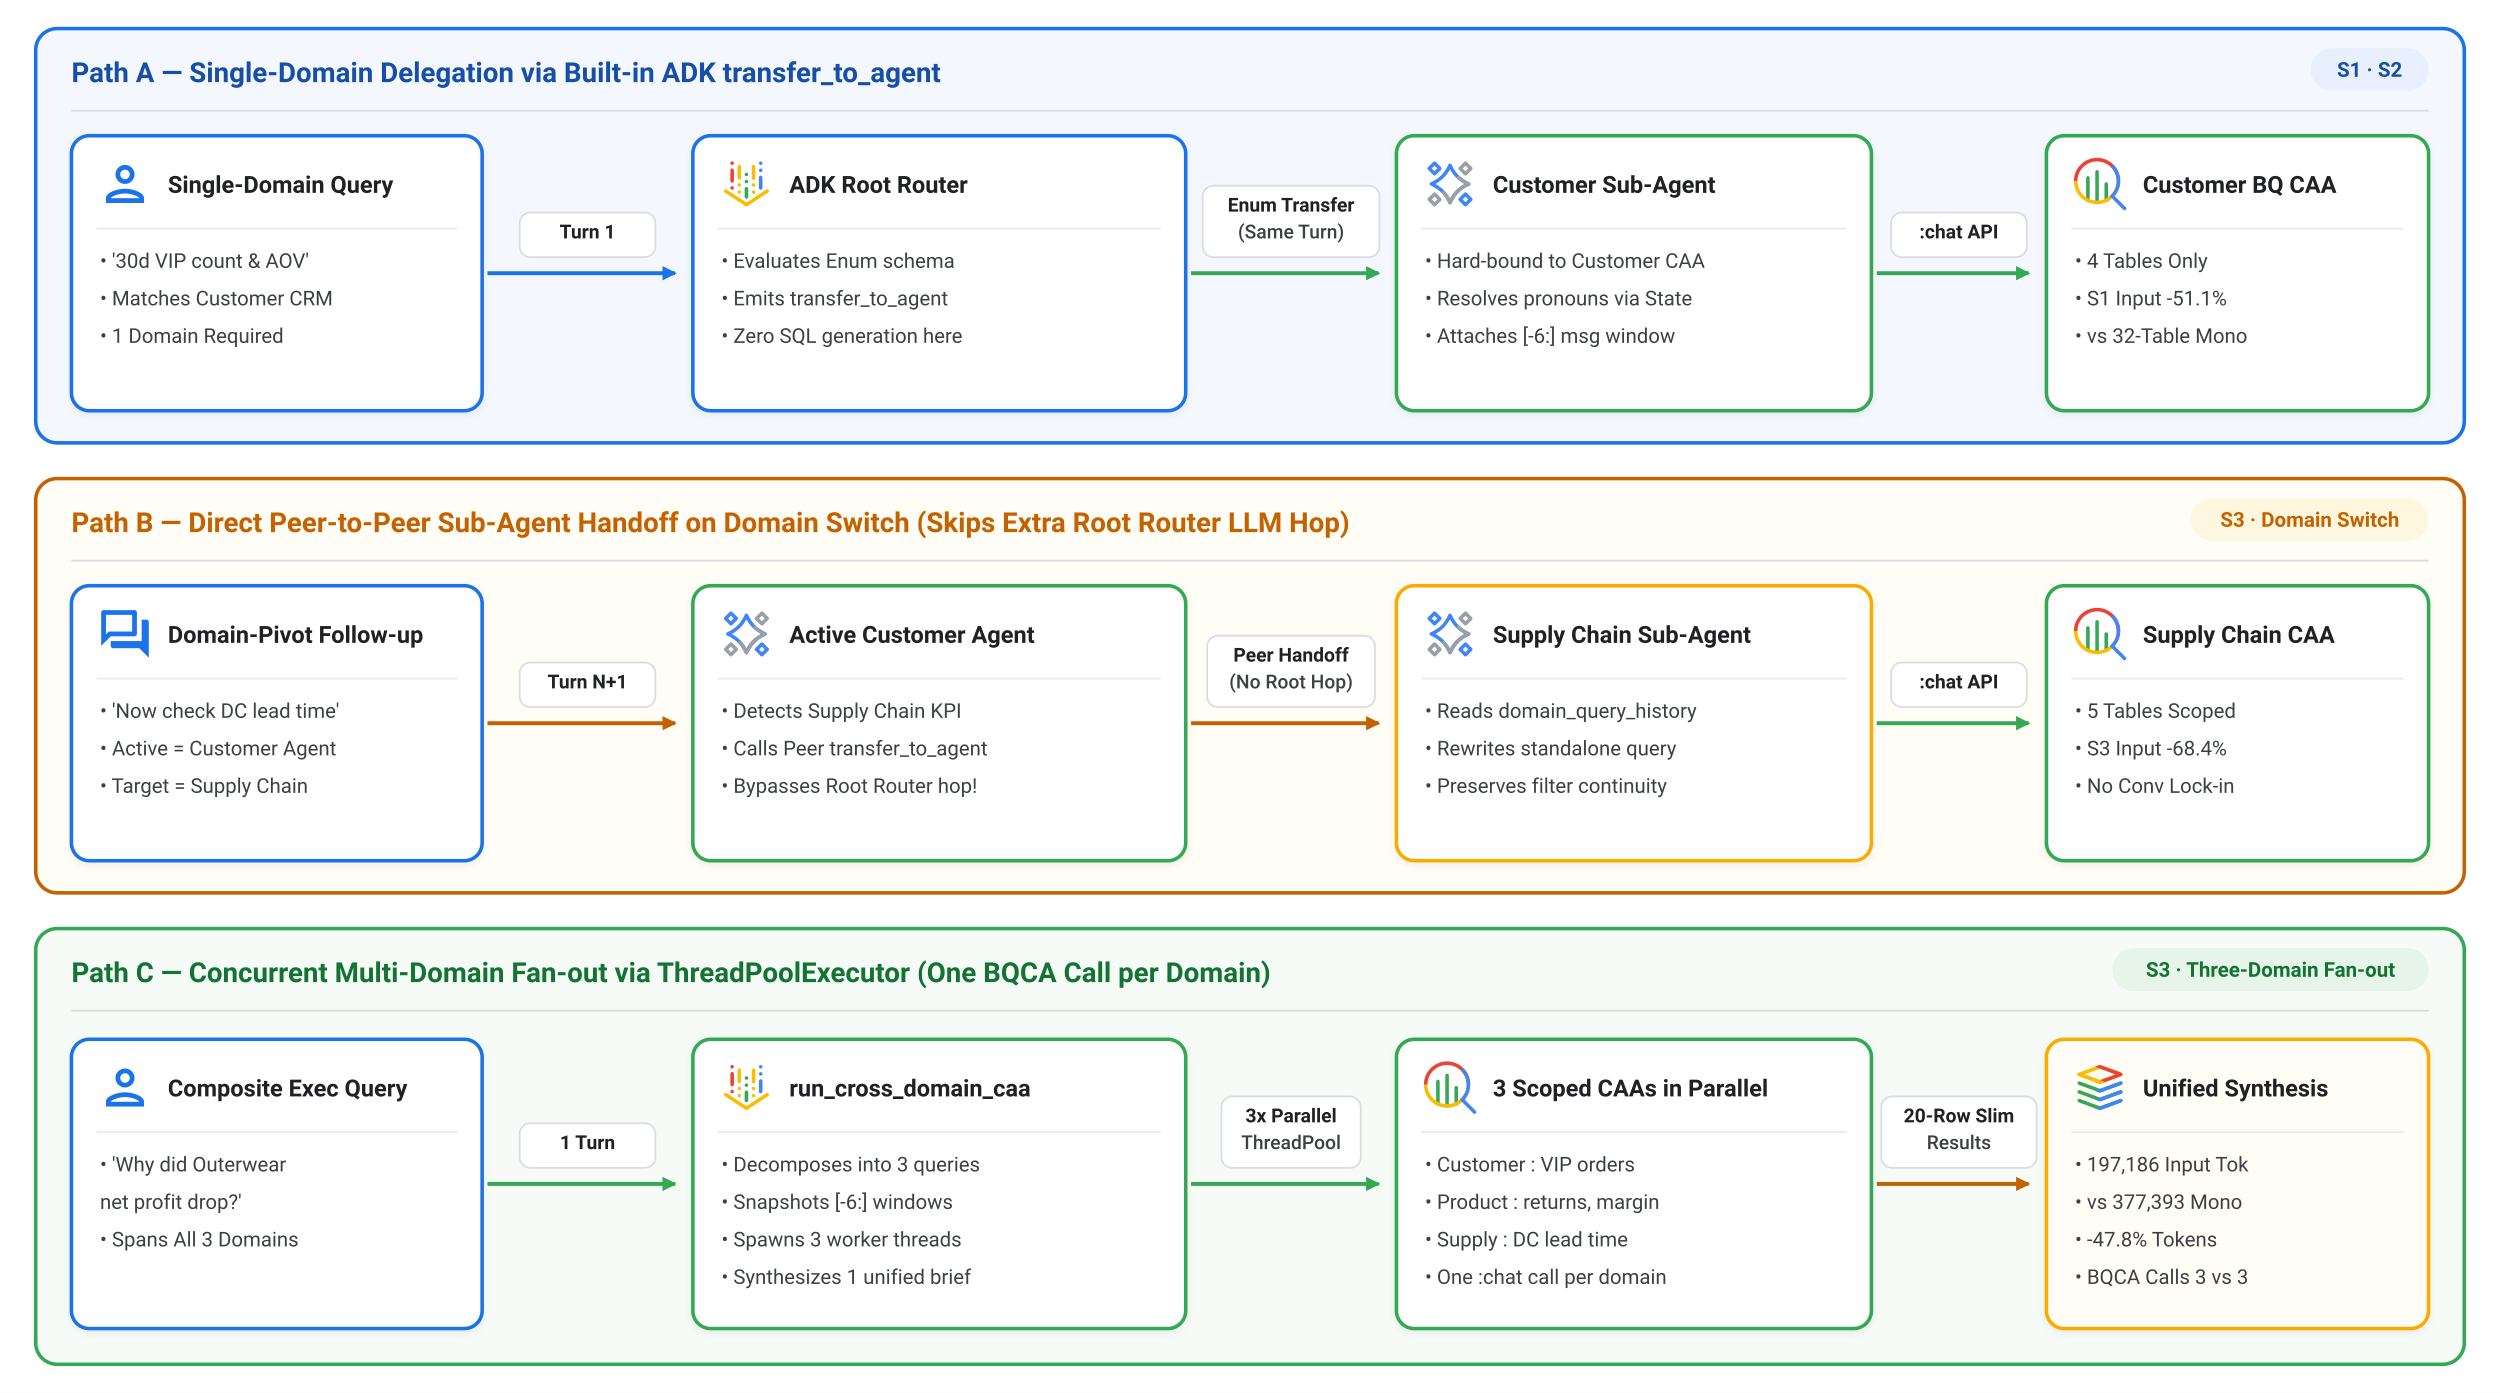
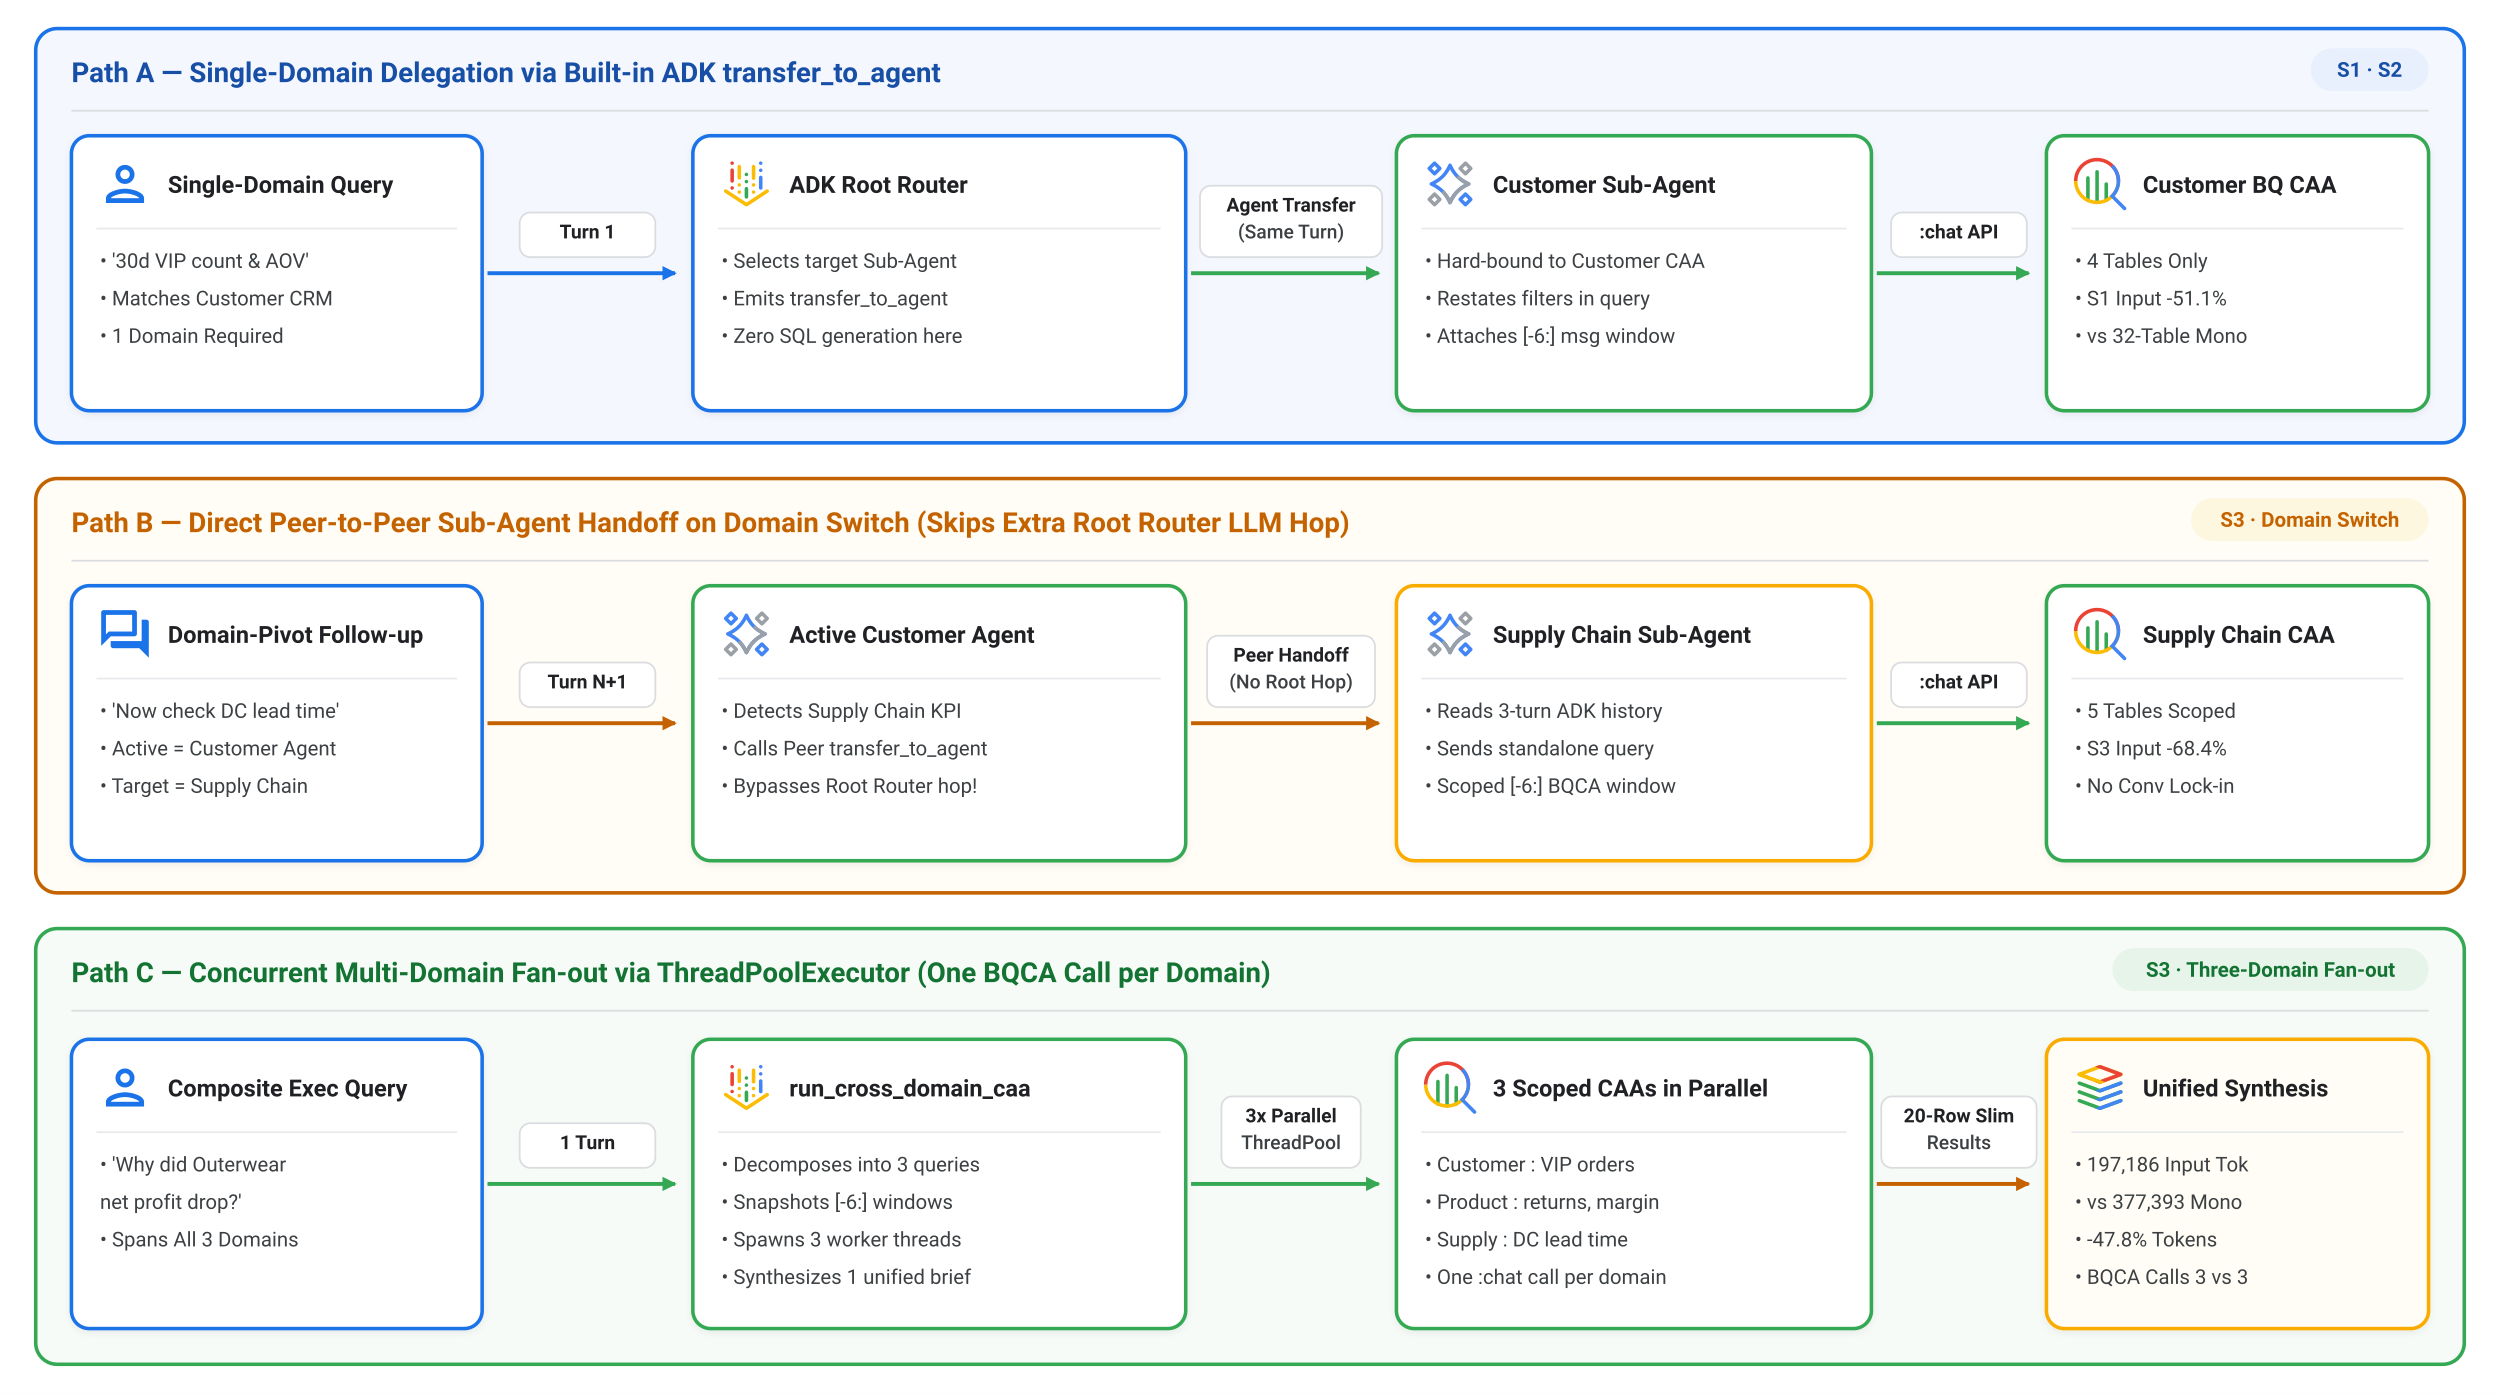
<svg xmlns="http://www.w3.org/2000/svg" viewBox="0 0 1400 780" width="1400" height="780" font-family="Roboto, Arial, 'Liberation Sans', sans-serif">
  <defs>
    <filter id="card-shadow" x="-4%" y="-4%" width="108%" height="110%">
      <feDropShadow dx="0" dy="1.5" stdDeviation="2" flood-color="#202124" flood-opacity="0.06" />
    </filter>
    <marker id="arrow-green" viewBox="0 0 10 10" refX="8" refY="5" markerUnits="userSpaceOnUse" markerWidth="10" markerHeight="10" orient="auto">
      <path d="M 1 1 L 9 5 L 1 9 z" fill="#34A853" />
    </marker>
    <marker id="arrow-blue" viewBox="0 0 10 10" refX="8" refY="5" markerUnits="userSpaceOnUse" markerWidth="10" markerHeight="10" orient="auto">
      <path d="M 1 1 L 9 5 L 1 9 z" fill="#1A73E8" />
    </marker>
    <marker id="arrow-grey" viewBox="0 0 10 10" refX="8" refY="5" markerUnits="userSpaceOnUse" markerWidth="10" markerHeight="10" orient="auto">
      <path d="M 1 1 L 9 5 L 1 9 z" fill="#5F6368" />
    </marker>
    <marker id="arrow-amber" viewBox="0 0 10 10" refX="8" refY="5" markerUnits="userSpaceOnUse" markerWidth="10" markerHeight="10" orient="auto">
      <path d="M 1 1 L 9 5 L 1 9 z" fill="#C56200" />
    </marker>
    <marker id="arrow-amber-start" viewBox="0 0 10 10" refX="2" refY="5" markerUnits="userSpaceOnUse" markerWidth="10" markerHeight="10" orient="auto">
      <path d="M 9 1 L 1 5 L 9 9 z" fill="#C56200" />
    </marker>
    <marker id="arrow-red" viewBox="0 0 10 10" refX="8" refY="5" markerUnits="userSpaceOnUse" markerWidth="10" markerHeight="10" orient="auto">
      <path d="M 1 1 L 9 5 L 1 9 z" fill="#EA4335" />
    </marker>
    <symbol id="icon-vertex-ai" viewBox="0 0 512 512">
      <g id="art">
        <path d="M128,244.99c-8.84,0-16-7.16-16-16v-95.97c0-8.84,7.16-16,16-16s16,7.16,16,16v95.97c0,8.84-7.16,16-16,16Z" fill="#ea4335" />
        <path d="M256,458c-2.98,0-5.97-.83-8.59-2.5l-186-122c-7.46-4.74-9.65-14.63-4.91-22.09,4.75-7.46,14.64-9.65,22.09-4.91l177.41,116.53,177.41-116.53c7.45-4.74,17.34-2.55,22.09,4.91,4.74,7.46,2.55,17.34-4.91,22.09l-186,122c-2.62,1.67-5.61,2.5-8.59,2.5Z" fill="#fbbc04" />
        <path d="M256,388.03c-8.84,0-16-7.16-16-16v-73.06c0-8.84,7.16-16,16-16s16,7.16,16,16v73.06c0,8.84-7.16,16-16,16Z" fill="#34a853" />
        <circle cx="128" cy="70" r="16" fill="#ea4335" />
        <circle cx="128" cy="292" r="16" fill="#ea4335" />
        <path d="M384.23,308.01c-8.82,0-15.98-7.14-16-15.97l-.23-94.01c-.02-8.84,7.13-16.02,15.97-16.03h.04c8.82,0,15.98,7.14,16,15.97l.23,94.01c.02,8.84-7.13,16.02-15.97,16.03h-.04Z" fill="#4285f4" />
        <circle cx="384" cy="70" r="16" fill="#4285f4" />
        <circle cx="384" cy="134" r="16" fill="#4285f4" />
        <path d="M320,220.36c-8.84,0-16-7.16-16-16v-103.02c0-8.84,7.16-16,16-16s16,7.16,16,16v103.02c0,8.84-7.16,16-16,16Z" fill="#fbbc04" />
        <circle cx="256" cy="171" r="16" fill="#34a853" />
        <circle cx="256" cy="235" r="16" fill="#34a853" />
        <circle cx="320" cy="265" r="16" fill="#fbbc04" />
        <circle cx="320" cy="329" r="16" fill="#fbbc04" />
        <path d="M192,217.36c-8.84,0-16-7.16-16-16v-100.02c0-8.84,7.16-16,16-16s16,7.16,16,16v100.02c0,8.84-7.16,16-16,16Z" fill="#fbbc04" />
        <circle cx="192" cy="265" r="16" fill="#fbbc04" />
        <circle cx="192" cy="329" r="16" fill="#fbbc04" />
      </g>
    </symbol>
    <symbol id="icon-cloud-sql" viewBox="0 0 512 512">
      <g id="art">
        <path fill="#fbbc04" d="M447.5,123.7l-186-68.7c-3.6-1.3-7.5-1.3-11.1,0l-40.7,15-145.2,53.5c-6.3,2.3-10.5,8.3-10.5,15s4.2,12.7,10.5,15l145.1,53.4s0,0,0,0l40.8,15c1.8.6,3.7,1,5.5,1s3.7-.3,5.5-1l185.9-68.2c6.3-2.3,10.5-8.3,10.5-15,0-6.7-4.2-12.7-10.5-15h0ZM256,189.9l-139.6-51.4,139.6-51.4,139.7,51.6-139.6,51.2Z" />
        <path fill="#34a853" d="M447.5,388.8l-185.9,68.2c-1.8.6-3.6,1-5.5,1s-3.7-.3-5.5-1l-40.8-15h0l-145.1-53.4c-8.3-3-12.5-12.2-9.5-20.5,3-8.3,12.2-12.5,20.5-9.5l180.4,66.4,180.4-66.2c8.3-3,17.5,1.2,20.5,9.5,3,8.3-1.2,17.5-9.5,20.5h0Z" />
        <path fill="#34a853" d="M447.5,310.4l-185.9,68.2c-1.8.6-3.6,1-5.5,1s-3.7-.3-5.5-1l-40.8-15h0l-145.1-53.4c-8.3-3-12.5-12.2-9.5-20.5,3-8.3,12.2-12.5,20.5-9.5l180.4,66.4,180.4-66.2c8.3-3,17.5,1.2,20.5,9.5,3,8.3-1.2,17.5-9.5,20.5h0Z" />
        <path fill="#34a853" d="M447.5,232.1l-185.9,68.2c-1.8.7-3.6,1-5.5,1s-3.7-.3-5.5-1l-40.8-15h0l-145.1-53.4c-8.3-3.1-12.5-12.2-9.5-20.5,3-8.3,12.2-12.5,20.5-9.5l180.4,66.4,180.4-66.2c8.3-3,17.5,1.2,20.5,9.5,3,8.3-1.2,17.5-9.5,20.5h0Z" />
        <path fill="#ea4335" d="M458,138.7c0,6.7-4.2,12.7-10.5,15l-186,68.2c-1.8.7-3.6,1-5.5,1s-3.7-.3-5.5-1l-40.8-15h0s46.4-17,46.4-17l139.6-51.2-139.7-51.6-46.2-17.1,40.7-15c3.6-1.3,7.5-1.3,11.1,0l186,68.7c6.3,2.3,10.5,8.3,10.5,15h0Z" />
        <path fill="#4285f4" d="M447.5,388.8l-185.9,68.2c-1.8.6-3.6,1-5.5,1s-3.7-.3-5.5-1l-40.8-15,46.4-17,180.4-66.2c8.3-3,17.5,1.2,20.5,9.5,3,8.3-1.2,17.5-9.5,20.5h0Z" />
        <path fill="#4285f4" d="M447.5,310.4l-185.9,68.2c-1.8.6-3.6,1-5.5,1s-3.7-.3-5.5-1l-40.8-15h0l46.4-17,180.4-66.2c8.3-3,17.5,1.2,20.5,9.5,3,8.3-1.2,17.5-9.5,20.5Z" />
        <path fill="#4285f4" d="M447.5,232.1l-185.9,68.2c-1.8.7-3.6,1-5.5,1s-3.7-.3-5.5-1l-40.8-15h0l46.4-17,180.4-66.2c8.3-3,17.5,1.2,20.5,9.5,3,8.3-1.2,17.5-9.5,20.5h0Z" />
        <path fill="#fbbc04" d="M302.4,206.9l-186-68.5-51.8-15c-6.3,2.3-10.5,8.3-10.5,15s4.2,12.7,10.5,15l145.1,53.4s0,0,0,0l40.8,15c1.8.6,3.7,1,5.5,1s3.7-.3,5.5-1l40.9-15h0Z" />
      </g>
    </symbol>
    <symbol id="icon-bigquery" viewBox="0 0 512 512">
      <g id="art">
        <path fill="#34a853" d="M311.9,418.9c-8.8,0-16-7.2-16-16v-145.8c0-8.8,7.2-16,16-16s16,7.2,16,16v145.8c0,8.8-7.2,16-16,16h0Z" />
        <path fill="#34a853" d="M147.6,418.9c-8.8,0-16-7.2-16-16v-200.5c0-8.8,7.2-16,16-16s16,7.2,16,16v200.5c0,8.8-7.2,16-16,16Z" />
        <path fill="#34a853" d="M229.8,437.4c-8.8,0-16-7.2-16-16V147.6c0-8.8,7.2-16,16-16s16,7.2,16,16v273.7c0,8.8-7.2,16-16,16h0Z" />
        <path fill="#fbbc04" d="M229.8,437.4c-114.5,0-207.6-93.1-207.6-207.6h32c0,96.8,78.8,175.6,175.6,175.6s175.6-78.8,175.6-175.6h32c0,114.5-93.1,207.6-207.6,207.6h0Z" />
        <path fill="#ea4335" d="M437.4,229.8h-32c0-96.8-78.8-175.6-175.6-175.6S54.1,132.9,54.1,229.8H22.1c0-114.5,93.2-207.7,207.7-207.7s207.6,93.1,207.6,207.6h0Z" />
        <path fill="#4285f4" d="M487.4,464.8l-100-100c32.3-37.6,49.9-85,49.9-135.1s-21.6-107.6-60.8-146.8l-22.6,22.6c33.2,33.2,51.4,77.3,51.4,124.2s-18.3,90.9-51.5,124.1h0c-5,5-7.5,7-11.8,10.8l122.8,122.8c3.1,3.1,7.2,4.7,11.3,4.7h0c4.1,0,8.2-1.6,11.3-4.7,6.2-6.2,6.2-16.4,0-22.6h0Z" />
      </g>
    </symbol>
    <symbol id="icon-cloud-run" viewBox="0 0 512 512">
      <g id="art">
        <path fill="#fbbc04" d="M144.4,272c-6.4,0-12.4-3.8-14.9-10.1L55.4,75.9c-3.3-8.2.7-17.5,8.9-20.8,8.2-3.3,17.5.7,20.8,8.9l74.2,186c3.3,8.2-.7,17.5-8.9,20.8-1.9.8-3.9,1.1-5.9,1.1h-.1Z" />
        <g id="b">
          <path fill="#ea4335" d="M256,272c-6.4,0-12.4-3.8-14.9-10.1l-74.1-186c-2.6-6.6-.6-14.1,5-18.5s13.4-4.5,19.2-.4l260.1,186c7.2,5.1,8.9,15.1,3.7,22.3s-15.1,8.9-22.3,3.7L216.9,114.7l54,135.3c3.3,8.2-.7,17.5-8.9,20.8-1.9.8-4,1.1-5.9,1.1h-.1Z" />
        </g>
        <path fill="#34a853" d="M127.2,256l-72,180c-3.3,8.2.7,17.5,8.9,20.8,3.1,1.2,4,1.1,5.9,1.1,6.3,0,12.4-3.8,14.9-10.1l74.4-186c.8-2,1.1-4,1.1-5.9h-33.2Z" />
        <path fill="#4285f4" d="M414.5,256l-197.7,141.2,54.1-135.3c.8-2,1.1-4,1.1-5.9h-33.2l-72,180c-2.6,6.6-.6,14.1,5,18.5,2.9,2.3,6.4,3.4,9.9,3.4s6.5-1,9.3-3l260.4-186c4.4-3.1,6.7-8,6.7-13h-43.6Z" />
      </g>
    </symbol>
    <symbol id="icon-cloud-storage" viewBox="0 0 512 512">
      <g id="art">
        <path fill="#34a853" d="M442,277.9H70c-8.8,0-16,7.2-16,16v148.1c0,8.8,7.2,16,16,16h107.2c1.5.5,3.1.7,4.8.7s3.3-.3,4.8-.7h255.2c8.8,0,16-7.2,16-16v-148.1c0-8.8-7.2-16-16-16ZM86,309.9h80v116.1h-80v-116.1ZM426,425.9h-228v-116.1h228v116.1Z" />
        <path fill="#fbbc04" d="M442,54H70c-8.8,0-16,7.2-16,16v148.8c0,8.8,7.2,16,16,16h372c8.8,0,16-7.2,16-16V70c0-8.8-7.2-16-16-16ZM86,86h80v116.8h-80v-116.8ZM426,202.8h-228v-116.8h228v116.8Z" />
        <path fill="#ea4335" d="M442,234.8h-16V86H54v-16c0-8.8,7.2-16,16-16h372c8.8,0,16,7.2,16,16v148.8c0,8.8-7.2,16-16,16Z" />
        <path fill="#4285f4" d="M442,457.9h-16v-148.1H54v-16c0-8.8,7.2-16,16-16h372c8.8,0,16,7.2,16,16v148.1c0,8.8-7.2,16-16,16Z" />
        <circle fill="#ea4335" cx="349" cy="144.4" r="37" />
        <circle fill="#4285f4" cx="349" cy="367.9" r="37" />
      </g>
    </symbol>
    <symbol id="icon-data-analytics" viewBox="0 0 512 512">
      <g id="art">
        <path d="M155.24,255.523c-11.135,0-21.995,1.79-32.254,5.226l-38.85-74.169c-4.096-7.817-13.754-10.834-21.568-6.741-7.817,4.095-10.835,13.752-6.741,21.568l38.865,74.199c-3.868,2.899-7.558,6.09-11.037,9.569-19.122,19.12-29.652,44.544-29.652,71.585s10.531,52.464,29.652,71.585c19.12,19.121,44.543,29.652,71.585,29.652s52.465-10.531,71.585-29.652c39.466-39.473,39.469-103.7,0-143.17-19.12-19.121-44.544-29.652-71.585-29.652h0ZM204.229,405.749c-13.086,13.086-30.484,20.292-48.989,20.292s-35.903-7.206-48.989-20.292-20.292-30.484-20.292-48.989,7.206-35.903,20.292-48.989c5-5,10.633-9.133,16.713-12.342.039-.02.079-.037.119-.058.009-.005.016-.01.025-.015,9.796-5.141,20.752-7.877,32.132-7.877,18.506,0,35.903,7.207,48.989,20.292,13.085,13.086,20.292,30.483,20.292,48.989s-7.207,35.903-20.292,48.989h0Z" fill="#9aa0a6" />
        <path d="M456.172,310.593l-38.865-74.198c3.868-2.899,7.559-6.09,11.038-9.57,19.122-19.12,29.652-44.544,29.652-71.585s-10.53-52.464-29.652-71.585c-19.12-19.12-44.545-29.652-71.585-29.652s-52.464,10.531-71.585,29.652c-39.472,39.472-39.472,103.698,0,143.17,19.12,19.121,44.544,29.652,71.585,29.652,11.136,0,21.995-1.79,32.255-5.226l38.85,74.169c2.854,5.45,8.413,8.567,14.167,8.567,2.499,0,5.034-.587,7.4-1.828,7.818-4.094,10.835-13.751,6.74-21.567h0ZM307.771,204.229c-13.084-13.086-20.292-30.483-20.292-48.989s7.207-35.903,20.292-48.989c13.086-13.086,30.484-20.292,48.989-20.292s35.903,7.206,48.989,20.292,20.292,30.484,20.292,48.989-7.206,35.903-20.292,48.989c-5.031,5.03-10.702,9.182-16.825,12.399-.002,0-.004.002-.006.003-.001,0-.002.001-.003.002-9.802,5.149-20.766,7.888-32.154,7.888-18.506,0-35.903-7.207-48.989-20.292h-.001Z" fill="#9aa0a6" />
        <path d="M356.76,54.003c-27.041,0-52.465,10.531-71.585,29.652-19.121,19.12-29.652,44.544-29.652,71.585,0,21.638,6.749,42.235,19.24,59.401l-83.135,83.135c5.337,3.522,6.499,4.277,12.601,9.995,27.879,26.118,27.012,70.965,0,97.978-13.086,13.086-30.484,20.292-48.989,20.292s-35.903-7.206-48.989-20.292l-22.596,22.596c19.12,19.121,44.544,29.652,71.585,29.652s52.465-10.531,71.585-29.652c19.121-19.12,29.652-44.544,29.652-71.585,0-21.638-6.749-42.235-19.24-59.401l83.134-83.134c-3.873-2.619-6.619-4.107-12.6-9.996-27.222-26.801-27.012-70.965,0-97.978,13.086-13.086,30.484-20.292,48.989-20.292s35.903,7.206,48.989,20.292l22.596-22.596c-19.12-19.121-44.544-29.652-71.585-29.652h0Z" fill="#4285f4" />
      </g>
    </symbol>
    <symbol id="icon-agents" viewBox="0 0 512 512">
      <g id="art">
        <path d="M256.083,438.958h-.025c-6.531-.01-12.403-3.982-14.831-10.046-.21-.521-21.989-53.918-63.233-94.966-41.269-41.072-94.336-62.688-94.867-62.902-6.066-2.438-10.046-8.326-10.039-14.865.007-6.537,3.983-12.415,10.053-14.842.964-.39,53.504-21.883,94.854-63.036,41.476-41.278,63-94.697,63.213-95.231,2.422-6.092,8.316-10.098,14.871-10.098h.017c6.562.007,12.456,4.012,14.867,10.113.206.521,21.716,53.924,63.206,95.216,41.538,41.341,94.333,62.827,94.861,63.039,6.064,2.436,10.045,8.316,10.045,14.852s-3.969,12.416-10.033,14.851c-.52.209-53.737,21.965-94.874,62.904-41.11,40.916-63.029,94.463-63.245,94.999-2.444,6.048-8.317,10.013-14.838,10.013h-.002ZM125.551,256.183c21.069,11.566,49.712,29.899,75.016,55.082,25.399,25.278,43.886,54.093,55.524,75.267,11.659-21.198,30.162-50.046,55.502-75.267,25.252-25.131,53.939-43.484,75.035-55.069-21.021-11.563-49.611-29.911-75.035-55.213-25.47-25.349-43.907-54.14-55.514-75.348-11.608,21.21-30.048,50.005-55.512,75.348-25.409,25.288-53.996,43.635-75.017,55.2h0Z" fill="#4285f4" />
        <path d="M394.5,181c-4.095,0-8.189-1.562-11.313-4.687l-47.5-47.5c-6.249-6.248-6.249-16.379,0-22.627l47.5-47.5c6.248-6.249,16.379-6.249,22.627,0l47.5,47.5c6.249,6.248,6.249,16.379,0,22.627l-47.5,47.5c-3.124,3.124-7.219,4.687-11.313,4.687h-.001ZM369.627,117.5l24.873,24.873,24.873-24.873-24.873-24.873-24.873,24.873Z" fill="#9aa0a6" />
        <path d="M117.5,181c-4.095,0-8.189-1.562-11.313-4.687l-47.5-47.5c-6.249-6.248-6.249-16.379,0-22.627l47.5-47.5c6.248-6.249,16.379-6.249,22.627,0l47.5,47.5c6.249,6.248,6.249,16.379,0,22.627l-47.5,47.5c-3.124,3.124-7.219,4.687-11.313,4.687h0ZM92.627,117.5l24.873,24.873,24.873-24.873-24.873-24.873-24.873,24.873Z" fill="#4285f4" />
        <path d="M394.5,458c-4.095,0-8.189-1.562-11.313-4.687l-47.5-47.5c-6.249-6.248-6.249-16.379,0-22.627l47.5-47.5c6.248-6.248,16.379-6.248,22.627,0l47.5,47.5c6.249,6.248,6.249,16.379,0,22.627l-47.5,47.5c-3.124,3.124-7.219,4.687-11.313,4.687h-.001ZM369.627,394.5l24.873,24.873,24.873-24.873-24.873-24.873-24.873,24.873Z" fill="#4285f4" />
        <path d="M117.5,458c-4.095,0-8.189-1.562-11.313-4.687l-47.5-47.5c-6.249-6.248-6.249-16.379,0-22.627l47.5-47.5c6.248-6.248,16.379-6.248,22.627,0l47.5,47.5c6.249,6.248,6.249,16.379,0,22.627l-47.5,47.5c-3.124,3.124-7.219,4.687-11.313,4.687h0ZM92.627,394.5l24.873,24.873,24.873-24.873-24.873-24.873-24.873,24.873Z" fill="#9aa0a6" />
        <path d="M334.166,333.946c41.137-40.94,94.354-62.695,94.874-62.904,6.064-2.435,10.032-8.315,10.033-14.851,0-6.535-3.98-12.416-10.045-14.851-.528-.212-53.323-21.698-94.861-63.039-.072-.071-.15-.131-.223-.2l-22.604,22.604c.087.091.163.189.253.278,25.424,25.302,54.015,43.649,75.035,55.213-21.096,11.585-49.783,29.939-75.035,55.069-25.34,25.221-43.843,54.068-55.502,75.267-11.622-21.144-30.074-49.907-55.418-75.16l-22.628,22.628c41.21,41.041,62.971,94.392,63.181,94.913,2.428,6.064,8.3,10.035,14.831,10.046h.025c6.521,0,12.393-3.966,14.838-10.013.216-.536,22.135-54.083,63.245-94.999h.001Z" fill="#9aa0a6" />
      </g>
    </symbol>
    <symbol id="icon-mdi-person" viewBox="0 0 24 24">
      <path fill="#1A73E8" d="M12 6c1.1 0 2 .9 2 2s-.9 2-2 2-2-.9-2-2 .9-2 2-2m0 10c2.7 0 5.8 1.29 6 2H6c.23-.72 3.31-2 6-2m0-12C9.79 4 8 5.79 8 8s1.79 4 4 4 4-1.79 4-4-1.79-4-4-4zm0 10c-2.67 0-8 1.34-8 4v2h16v-2c0-2.66-5.33-4-8-4z" />
    </symbol>
    <symbol id="icon-mdi-widgets" viewBox="0 0 24 24">
      <path fill="#5F6368" d="m16.66 4.52 2.83 2.83-2.83 2.83-2.83-2.83 2.83-2.83M9 5v4H5V5h4m10 10v4h-4v-4h4M9 15v4H5v-4h4m7.66-13.31L11 7.34 16.66 13l5.66-5.66-5.66-5.65zM11 3H3v8h8V3zm10 10h-8v8h8v-8zm-10 0H3v8h8v-8z" />
    </symbol>
    <symbol id="icon-mdi-forum" viewBox="0 0 24 24">
      <path fill="#1A73E8" d="M15 4v7H5.17L4 12.17V4h11m1-2H3c-.55 0-1 .45-1 1v14l4-4h10c.55 0 1-.45 1-1V3c0-.55-.45-1-1-1zm5 4h-2v9H6v2c0 .55.45 1 1 1h11l4 4V7c0-.55-.45-1-1-1z" />
    </symbol>
    <symbol id="icon-mdi-laptop" viewBox="0 0 24 24">
      <path fill="#1A73E8" d="M20 18c1.1 0 2-.9 2-2V6c0-1.1-.9-2-2-2H4c-1.1 0-2 .9-2 2v10c0 1.1.9 2 2 2H0v2h24v-2h-4zM4 6h16v10H4V6z" />
    </symbol>
  </defs>
  <rect x="0" y="0" width="1400" height="780" fill="#FFFFFF" />
  <rect x="20" y="16" width="1360" height="232" rx="12" ry="12" fill="#F4F8FE" stroke="#1A73E8" stroke-width="2" />
  <line x1="40" y1="62" x2="1360" y2="62" stroke="#DADCE0" stroke-width="1" />
  <text x="40" y="46" font-size="15.5" font-weight="700" fill="#174EA6">Path A — Single-Domain Delegation via Built-in ADK transfer_to_agent</text>
  <rect x="1294" y="27" width="66" height="24" rx="12" ry="12" fill="#E8F0FE" />
  <text x="1327.0" y="43" text-anchor="middle" font-size="11.5" font-weight="700" fill="#174EA6">S1 · S2</text>
  <rect x="40" y="76" width="230" height="154" rx="10" ry="10" fill="#FFFFFF" stroke="#1A73E8" stroke-width="2" filter="url(#card-shadow)" />
  <use href="#icon-mdi-person" x="54" y="87" width="32" height="32" />
  <text x="94" y="108" font-size="13.2" font-weight="700" fill="#202124">Single-Domain Query</text>
  <line x1="54" y1="128" x2="256" y2="128" stroke="#E8EAED" stroke-width="1" />
  <text x="56" y="150" font-size="11.4" font-weight="400" fill="#3C4043">• '30d VIP count &amp; AOV'</text>
  <text x="56" y="171" font-size="11.4" font-weight="400" fill="#3C4043">• Matches Customer CRM</text>
  <text x="56" y="192" font-size="11.4" font-weight="400" fill="#3C4043">• 1 Domain Required</text>
  <rect x="388" y="76" width="276" height="154" rx="10" ry="10" fill="#FFFFFF" stroke="#1A73E8" stroke-width="2" filter="url(#card-shadow)" />
  <use href="#icon-vertex-ai" x="402" y="87" width="32" height="32" />
  <text x="442" y="108" font-size="13.2" font-weight="700" fill="#202124">ADK Root Router</text>
  <line x1="402" y1="128" x2="650" y2="128" stroke="#E8EAED" stroke-width="1" />
-   <text x="404" y="150" font-size="11.4" font-weight="400" fill="#3C4043">• Evaluates Enum schema</text>
+   <text x="404" y="150" font-size="11.4" font-weight="400" fill="#3C4043">• Selects target Sub-Agent</text>
  <text x="404" y="171" font-size="11.4" font-weight="400" fill="#3C4043">• Emits transfer_to_agent</text>
  <text x="404" y="192" font-size="11.4" font-weight="400" fill="#3C4043">• Zero SQL generation here</text>
  <rect x="782" y="76" width="266" height="154" rx="10" ry="10" fill="#FFFFFF" stroke="#34A853" stroke-width="2" filter="url(#card-shadow)" />
  <use href="#icon-agents" x="796" y="87" width="32" height="32" />
  <text x="836" y="108" font-size="13.2" font-weight="700" fill="#202124">Customer Sub-Agent</text>
  <line x1="796" y1="128" x2="1034" y2="128" stroke="#E8EAED" stroke-width="1" />
  <text x="798" y="150" font-size="11.4" font-weight="400" fill="#3C4043">• Hard-bound to Customer CAA</text>
-   <text x="798" y="171" font-size="11.4" font-weight="400" fill="#3C4043">• Resolves pronouns via State</text>
+   <text x="798" y="171" font-size="11.4" font-weight="400" fill="#3C4043">• Restates filters in query</text>
  <text x="798" y="192" font-size="11.4" font-weight="400" fill="#3C4043">• Attaches [-6:] msg window</text>
  <rect x="1146" y="76" width="214" height="154" rx="10" ry="10" fill="#FFFFFF" stroke="#34A853" stroke-width="2" filter="url(#card-shadow)" />
  <use href="#icon-bigquery" x="1160" y="87" width="32" height="32" />
  <text x="1200" y="108" font-size="13.2" font-weight="700" fill="#202124">Customer BQ CAA</text>
  <line x1="1160" y1="128" x2="1346" y2="128" stroke="#E8EAED" stroke-width="1" />
  <text x="1162" y="150" font-size="11.4" font-weight="400" fill="#3C4043">• 4 Tables Only</text>
  <text x="1162" y="171" font-size="11.4" font-weight="400" fill="#3C4043">• S1 Input -51.1%</text>
  <text x="1162" y="192" font-size="11.4" font-weight="400" fill="#3C4043">• vs 32-Table Mono</text>
  <line x1="273" y1="153" x2="378" y2="153" stroke="#1A73E8" stroke-width="2.2" marker-end="url(#arrow-blue)" />
  <rect x="291.0" y="119.0" width="76" height="25" rx="6" ry="6" fill="#FFFFFF" stroke="#DADCE0" stroke-width="1" />
  <text x="329.0" y="133.5" text-anchor="middle" font-size="10.8" font-weight="700" fill="#202124">Turn 1</text>
  <line x1="667" y1="153" x2="772" y2="153" stroke="#34A853" stroke-width="2.2" marker-end="url(#arrow-green)" />
-   <rect x="673.5" y="104.0" width="99" height="40" rx="6" ry="6" fill="#FFFFFF" stroke="#DADCE0" stroke-width="1" />
-   <text x="723.0" y="118.5" text-anchor="middle" font-size="10.8" font-weight="700" fill="#202124">Enum Transfer</text>
+   <rect x="672.0" y="104.0" width="102" height="40" rx="6" ry="6" fill="#FFFFFF" stroke="#DADCE0" stroke-width="1" />
+   <text x="723.0" y="118.5" text-anchor="middle" font-size="10.8" font-weight="700" fill="#202124">Agent Transfer</text>
  <text x="723.0" y="133.5" text-anchor="middle" font-size="10.8" font-weight="500" fill="#3C4043">(Same Turn)</text>
  <line x1="1051" y1="153" x2="1136" y2="153" stroke="#34A853" stroke-width="2.2" marker-end="url(#arrow-green)" />
  <rect x="1059.0" y="119.0" width="76" height="25" rx="6" ry="6" fill="#FFFFFF" stroke="#DADCE0" stroke-width="1" />
  <text x="1097.0" y="133.5" text-anchor="middle" font-size="10.8" font-weight="700" fill="#202124">:chat API</text>
  <rect x="20" y="268" width="1360" height="232" rx="12" ry="12" fill="#FFFDF5" stroke="#C56200" stroke-width="2" />
  <line x1="40" y1="314" x2="1360" y2="314" stroke="#DADCE0" stroke-width="1" />
  <text x="40" y="298" font-size="15.5" font-weight="700" fill="#C56200">Path B — Direct Peer-to-Peer Sub-Agent Handoff on Domain Switch (Skips Extra Root Router LLM Hop)</text>
  <rect x="1227" y="279" width="133" height="24" rx="12" ry="12" fill="#FEF7E0" />
  <text x="1293.5" y="295" text-anchor="middle" font-size="11.5" font-weight="700" fill="#C56200">S3 · Domain Switch</text>
  <rect x="40" y="328" width="230" height="154" rx="10" ry="10" fill="#FFFFFF" stroke="#1A73E8" stroke-width="2" filter="url(#card-shadow)" />
  <use href="#icon-mdi-forum" x="54" y="339" width="32" height="32" />
  <text x="94" y="360" font-size="13.2" font-weight="700" fill="#202124">Domain-Pivot Follow-up</text>
  <line x1="54" y1="380" x2="256" y2="380" stroke="#E8EAED" stroke-width="1" />
  <text x="56" y="402" font-size="11.4" font-weight="400" fill="#3C4043">• 'Now check DC lead time'</text>
  <text x="56" y="423" font-size="11.4" font-weight="400" fill="#3C4043">• Active = Customer Agent</text>
  <text x="56" y="444" font-size="11.4" font-weight="400" fill="#3C4043">• Target = Supply Chain</text>
  <rect x="388" y="328" width="276" height="154" rx="10" ry="10" fill="#FFFFFF" stroke="#34A853" stroke-width="2" filter="url(#card-shadow)" />
  <use href="#icon-agents" x="402" y="339" width="32" height="32" />
  <text x="442" y="360" font-size="13.2" font-weight="700" fill="#202124">Active Customer Agent</text>
  <line x1="402" y1="380" x2="650" y2="380" stroke="#E8EAED" stroke-width="1" />
  <text x="404" y="402" font-size="11.4" font-weight="400" fill="#3C4043">• Detects Supply Chain KPI</text>
  <text x="404" y="423" font-size="11.4" font-weight="400" fill="#3C4043">• Calls Peer transfer_to_agent</text>
  <text x="404" y="444" font-size="11.4" font-weight="400" fill="#3C4043">• Bypasses Root Router hop!</text>
  <rect x="782" y="328" width="266" height="154" rx="10" ry="10" fill="#FFFFFF" stroke="#F9AB00" stroke-width="2" filter="url(#card-shadow)" />
  <use href="#icon-agents" x="796" y="339" width="32" height="32" />
  <text x="836" y="360" font-size="13.2" font-weight="700" fill="#202124">Supply Chain Sub-Agent</text>
  <line x1="796" y1="380" x2="1034" y2="380" stroke="#E8EAED" stroke-width="1" />
-   <text x="798" y="402" font-size="11.4" font-weight="400" fill="#3C4043">• Reads domain_query_history</text>
-   <text x="798" y="423" font-size="11.4" font-weight="400" fill="#3C4043">• Rewrites standalone query</text>
-   <text x="798" y="444" font-size="11.4" font-weight="400" fill="#3C4043">• Preserves filter continuity</text>
+   <text x="798" y="402" font-size="11.4" font-weight="400" fill="#3C4043">• Reads 3-turn ADK history</text>
+   <text x="798" y="423" font-size="11.4" font-weight="400" fill="#3C4043">• Sends standalone query</text>
+   <text x="798" y="444" font-size="11.4" font-weight="400" fill="#3C4043">• Scoped [-6:] BQCA window</text>
  <rect x="1146" y="328" width="214" height="154" rx="10" ry="10" fill="#FFFFFF" stroke="#34A853" stroke-width="2" filter="url(#card-shadow)" />
  <use href="#icon-bigquery" x="1160" y="339" width="32" height="32" />
  <text x="1200" y="360" font-size="13.2" font-weight="700" fill="#202124">Supply Chain CAA</text>
  <line x1="1160" y1="380" x2="1346" y2="380" stroke="#E8EAED" stroke-width="1" />
  <text x="1162" y="402" font-size="11.4" font-weight="400" fill="#3C4043">• 5 Tables Scoped</text>
  <text x="1162" y="423" font-size="11.4" font-weight="400" fill="#3C4043">• S3 Input -68.4%</text>
  <text x="1162" y="444" font-size="11.4" font-weight="400" fill="#3C4043">• No Conv Lock-in</text>
  <line x1="273" y1="405" x2="378" y2="405" stroke="#C56200" stroke-width="2.2" marker-end="url(#arrow-amber)" />
  <rect x="291.0" y="371.0" width="76" height="25" rx="6" ry="6" fill="#FFFFFF" stroke="#DADCE0" stroke-width="1" />
  <text x="329.0" y="385.5" text-anchor="middle" font-size="10.8" font-weight="700" fill="#202124">Turn N+1</text>
  <line x1="667" y1="405" x2="772" y2="405" stroke="#C56200" stroke-width="2.2" marker-end="url(#arrow-amber)" />
  <rect x="676.0" y="356.0" width="94" height="40" rx="6" ry="6" fill="#FFFFFF" stroke="#DADCE0" stroke-width="1" />
  <text x="723.0" y="370.5" text-anchor="middle" font-size="10.8" font-weight="700" fill="#202124">Peer Handoff</text>
  <text x="723.0" y="385.5" text-anchor="middle" font-size="10.8" font-weight="500" fill="#3C4043">(No Root Hop)</text>
  <line x1="1051" y1="405" x2="1136" y2="405" stroke="#34A853" stroke-width="2.2" marker-end="url(#arrow-green)" />
  <rect x="1059.0" y="371.0" width="76" height="25" rx="6" ry="6" fill="#FFFFFF" stroke="#DADCE0" stroke-width="1" />
  <text x="1097.0" y="385.5" text-anchor="middle" font-size="10.8" font-weight="700" fill="#202124">:chat API</text>
  <rect x="20" y="520" width="1360" height="244" rx="12" ry="12" fill="#F6FBF7" stroke="#34A853" stroke-width="2" />
  <line x1="40" y1="566" x2="1360" y2="566" stroke="#DADCE0" stroke-width="1" />
  <text x="40" y="550" font-size="15.5" font-weight="700" fill="#137333">Path C — Concurrent Multi-Domain Fan-out via ThreadPoolExecutor (One BQCA Call per Domain)</text>
  <rect x="1183" y="531" width="177" height="24" rx="12" ry="12" fill="#E6F4EA" />
  <text x="1271.5" y="547" text-anchor="middle" font-size="11.5" font-weight="700" fill="#137333">S3 · Three-Domain Fan-out</text>
  <rect x="40" y="582" width="230" height="162" rx="10" ry="10" fill="#FFFFFF" stroke="#1A73E8" stroke-width="2" filter="url(#card-shadow)" />
  <use href="#icon-mdi-person" x="54" y="593" width="32" height="32" />
  <text x="94" y="614" font-size="13.2" font-weight="700" fill="#202124">Composite Exec Query</text>
  <line x1="54" y1="634" x2="256" y2="634" stroke="#E8EAED" stroke-width="1" />
  <text x="56" y="656" font-size="11.4" font-weight="400" fill="#3C4043">• 'Why did Outerwear</text>
  <text x="56" y="677" font-size="11.4" font-weight="400" fill="#3C4043">  net profit drop?'</text>
  <text x="56" y="698" font-size="11.4" font-weight="400" fill="#3C4043">• Spans All 3 Domains</text>
  <rect x="388" y="582" width="276" height="162" rx="10" ry="10" fill="#FFFFFF" stroke="#34A853" stroke-width="2" filter="url(#card-shadow)" />
  <use href="#icon-vertex-ai" x="402" y="593" width="32" height="32" />
  <text x="442" y="614" font-size="13.2" font-weight="700" fill="#202124">run_cross_domain_caa</text>
  <line x1="402" y1="634" x2="650" y2="634" stroke="#E8EAED" stroke-width="1" />
  <text x="404" y="656" font-size="11.4" font-weight="400" fill="#3C4043">• Decomposes into 3 queries</text>
  <text x="404" y="677" font-size="11.4" font-weight="400" fill="#3C4043">• Snapshots [-6:] windows</text>
  <text x="404" y="698" font-size="11.4" font-weight="400" fill="#3C4043">• Spawns 3 worker threads</text>
  <text x="404" y="719" font-size="11.4" font-weight="400" fill="#3C4043">• Synthesizes 1 unified brief</text>
  <rect x="782" y="582" width="266" height="162" rx="10" ry="10" fill="#FFFFFF" stroke="#34A853" stroke-width="2" filter="url(#card-shadow)" />
  <use href="#icon-bigquery" x="796" y="593" width="32" height="32" />
  <text x="836" y="614" font-size="13.2" font-weight="700" fill="#202124">3 Scoped CAAs in Parallel</text>
  <line x1="796" y1="634" x2="1034" y2="634" stroke="#E8EAED" stroke-width="1" />
  <text x="798" y="656" font-size="11.4" font-weight="400" fill="#3C4043">• Customer : VIP orders</text>
  <text x="798" y="677" font-size="11.4" font-weight="400" fill="#3C4043">• Product : returns, margin</text>
  <text x="798" y="698" font-size="11.4" font-weight="400" fill="#3C4043">• Supply : DC lead time</text>
  <text x="798" y="719" font-size="11.4" font-weight="400" fill="#3C4043">• One :chat call per domain</text>
  <rect x="1146" y="582" width="214" height="162" rx="10" ry="10" fill="#FFFDF5" stroke="#F9AB00" stroke-width="2" filter="url(#card-shadow)" />
  <use href="#icon-cloud-sql" x="1160" y="593" width="32" height="32" />
  <text x="1200" y="614" font-size="13.2" font-weight="700" fill="#202124">Unified Synthesis</text>
  <line x1="1160" y1="634" x2="1346" y2="634" stroke="#E8EAED" stroke-width="1" />
  <text x="1162" y="656" font-size="11.4" font-weight="400" fill="#3C4043">• 197,186 Input Tok</text>
  <text x="1162" y="677" font-size="11.4" font-weight="400" fill="#3C4043">• vs 377,393 Mono</text>
  <text x="1162" y="698" font-size="11.4" font-weight="400" fill="#3C4043">• -47.8% Tokens</text>
  <text x="1162" y="719" font-size="11.4" font-weight="400" fill="#3C4043">• BQCA Calls 3 vs 3</text>
  <line x1="273" y1="663" x2="378" y2="663" stroke="#34A853" stroke-width="2.2" marker-end="url(#arrow-green)" />
  <rect x="291.0" y="629.0" width="76" height="25" rx="6" ry="6" fill="#FFFFFF" stroke="#DADCE0" stroke-width="1" />
  <text x="329.0" y="643.5" text-anchor="middle" font-size="10.8" font-weight="700" fill="#202124">1 Turn</text>
  <line x1="667" y1="663" x2="772" y2="663" stroke="#34A853" stroke-width="2.2" marker-end="url(#arrow-green)" />
  <rect x="684.0" y="614.0" width="78" height="40" rx="6" ry="6" fill="#FFFFFF" stroke="#DADCE0" stroke-width="1" />
  <text x="723.0" y="628.5" text-anchor="middle" font-size="10.8" font-weight="700" fill="#202124">3x Parallel</text>
  <text x="723.0" y="643.5" text-anchor="middle" font-size="10.8" font-weight="500" fill="#3C4043">ThreadPool</text>
  <line x1="1051" y1="663" x2="1136" y2="663" stroke="#C56200" stroke-width="2.2" marker-end="url(#arrow-amber)" />
  <rect x="1053.5" y="614.0" width="87" height="40" rx="6" ry="6" fill="#FFFFFF" stroke="#DADCE0" stroke-width="1" />
  <text x="1097.0" y="628.5" text-anchor="middle" font-size="10.8" font-weight="700" fill="#202124">20-Row Slim</text>
  <text x="1097.0" y="643.5" text-anchor="middle" font-size="10.8" font-weight="500" fill="#3C4043">Results</text>
</svg>
